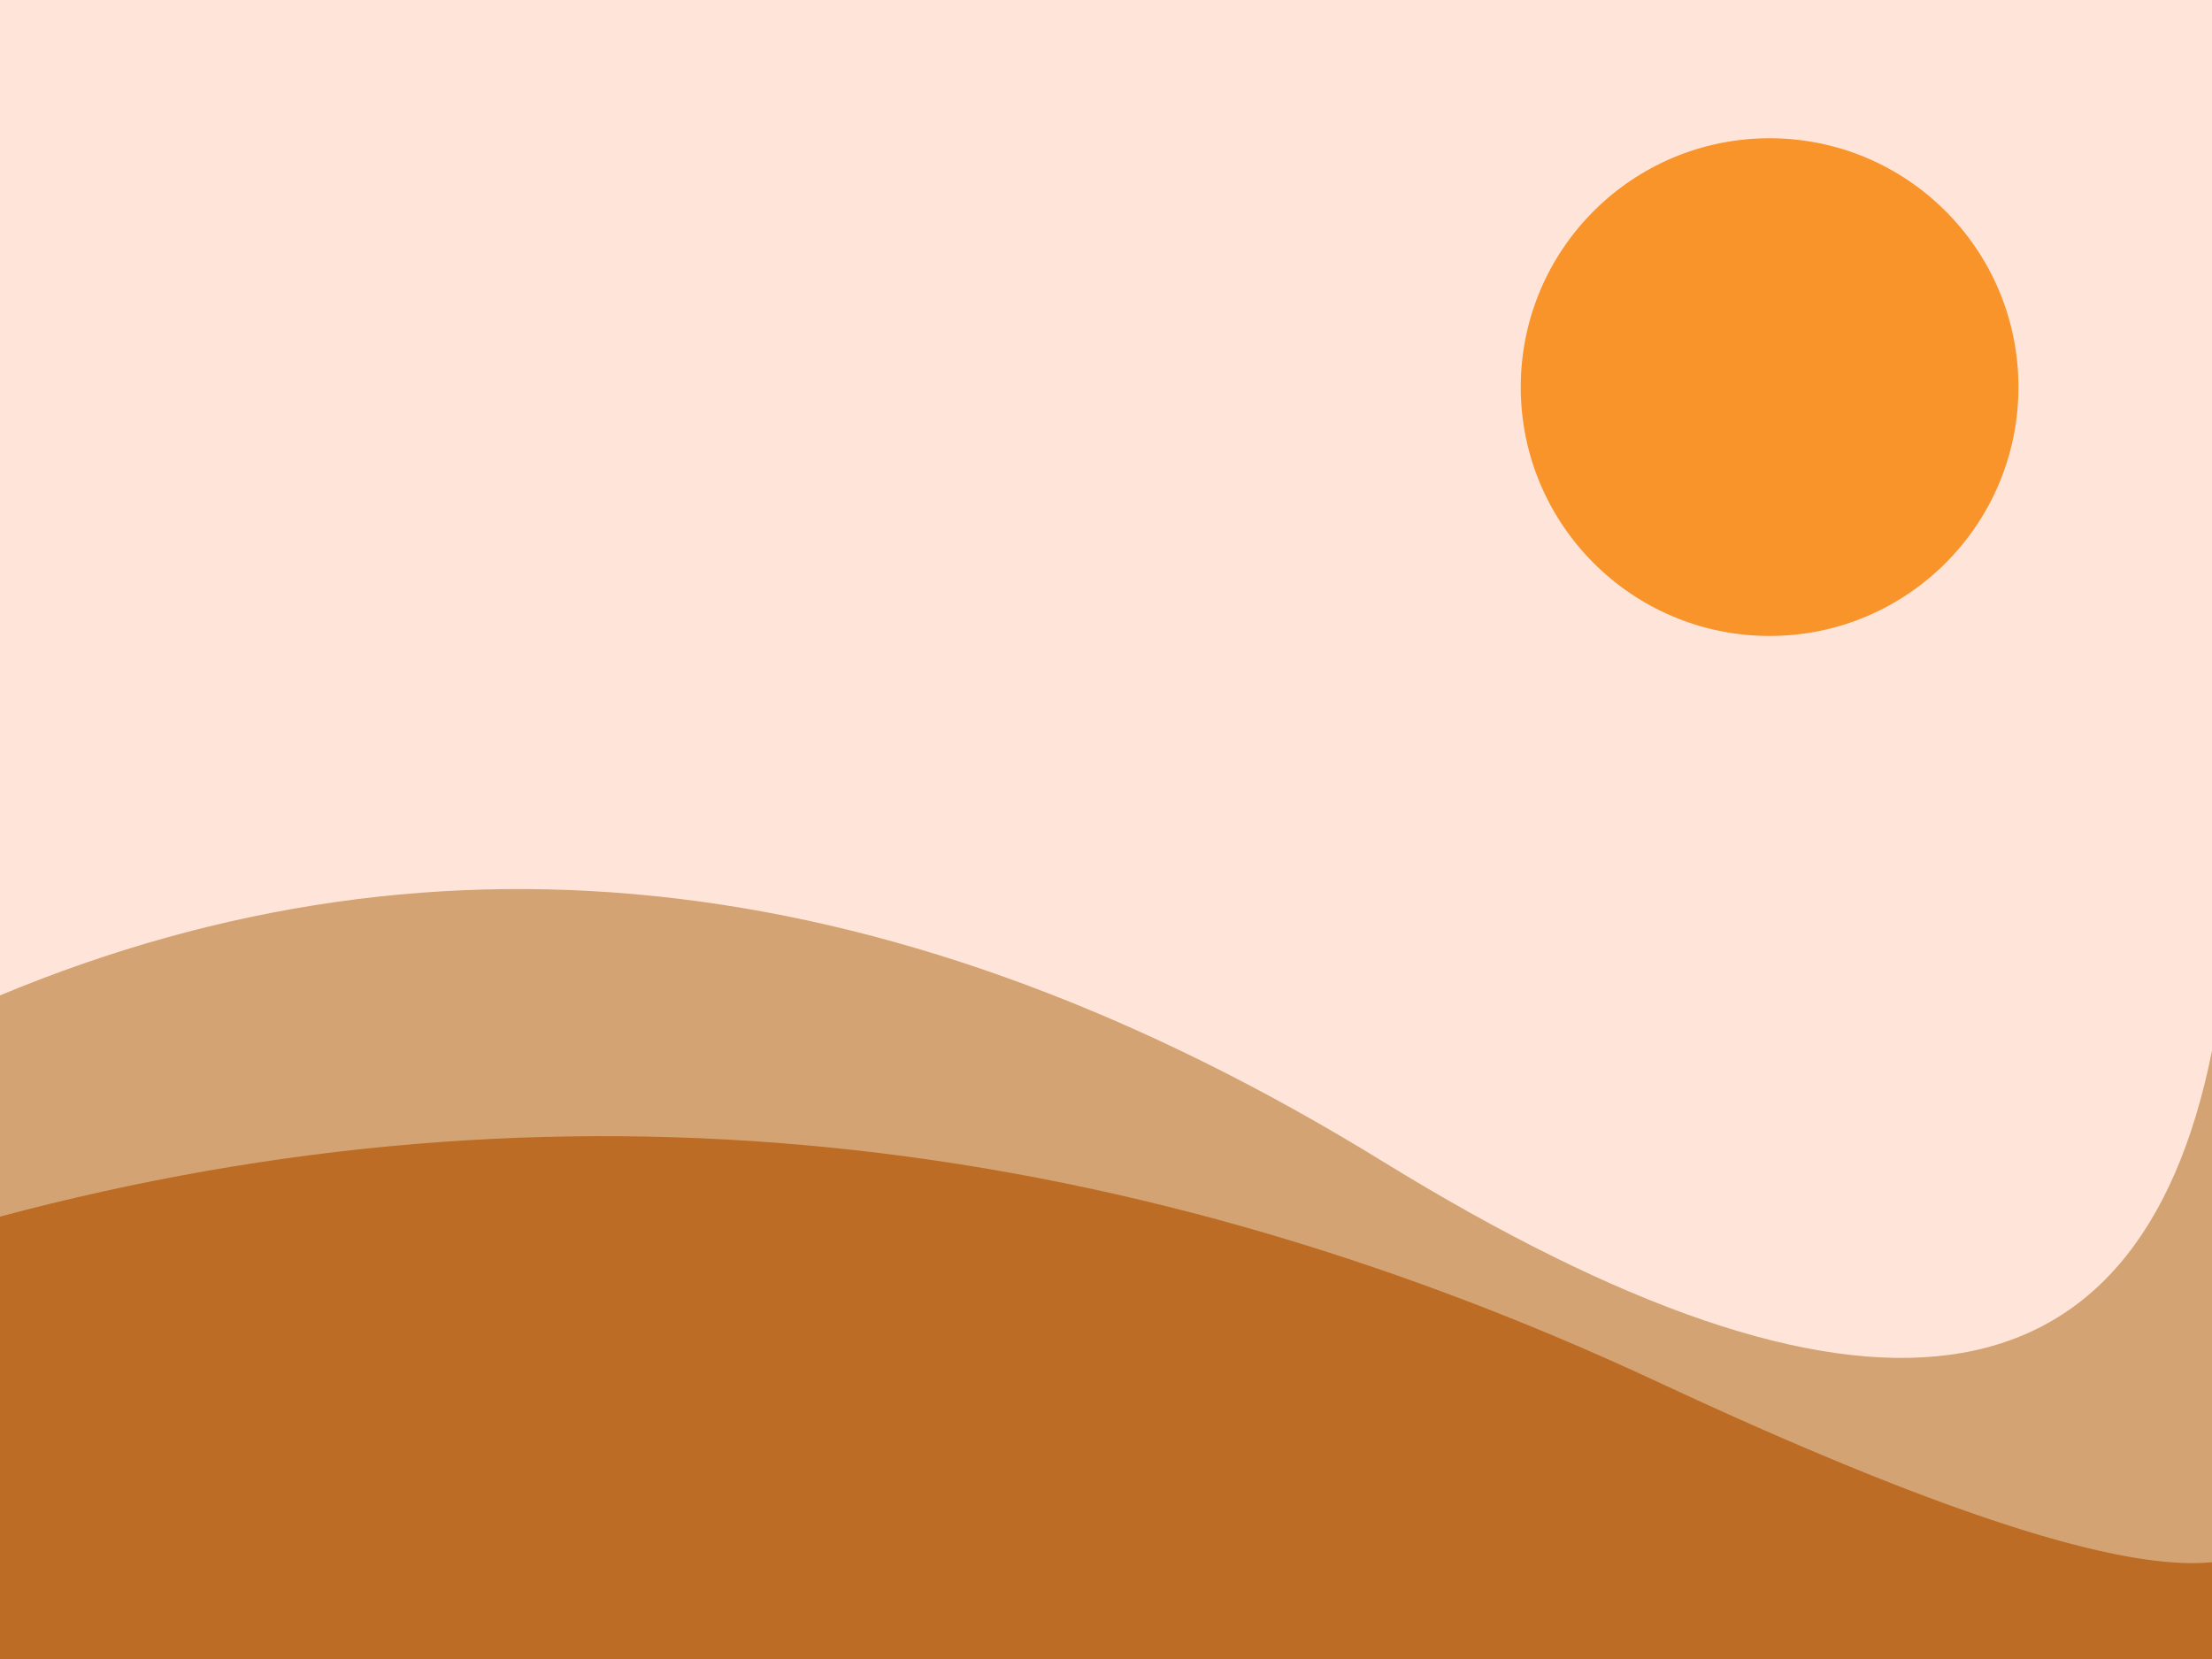
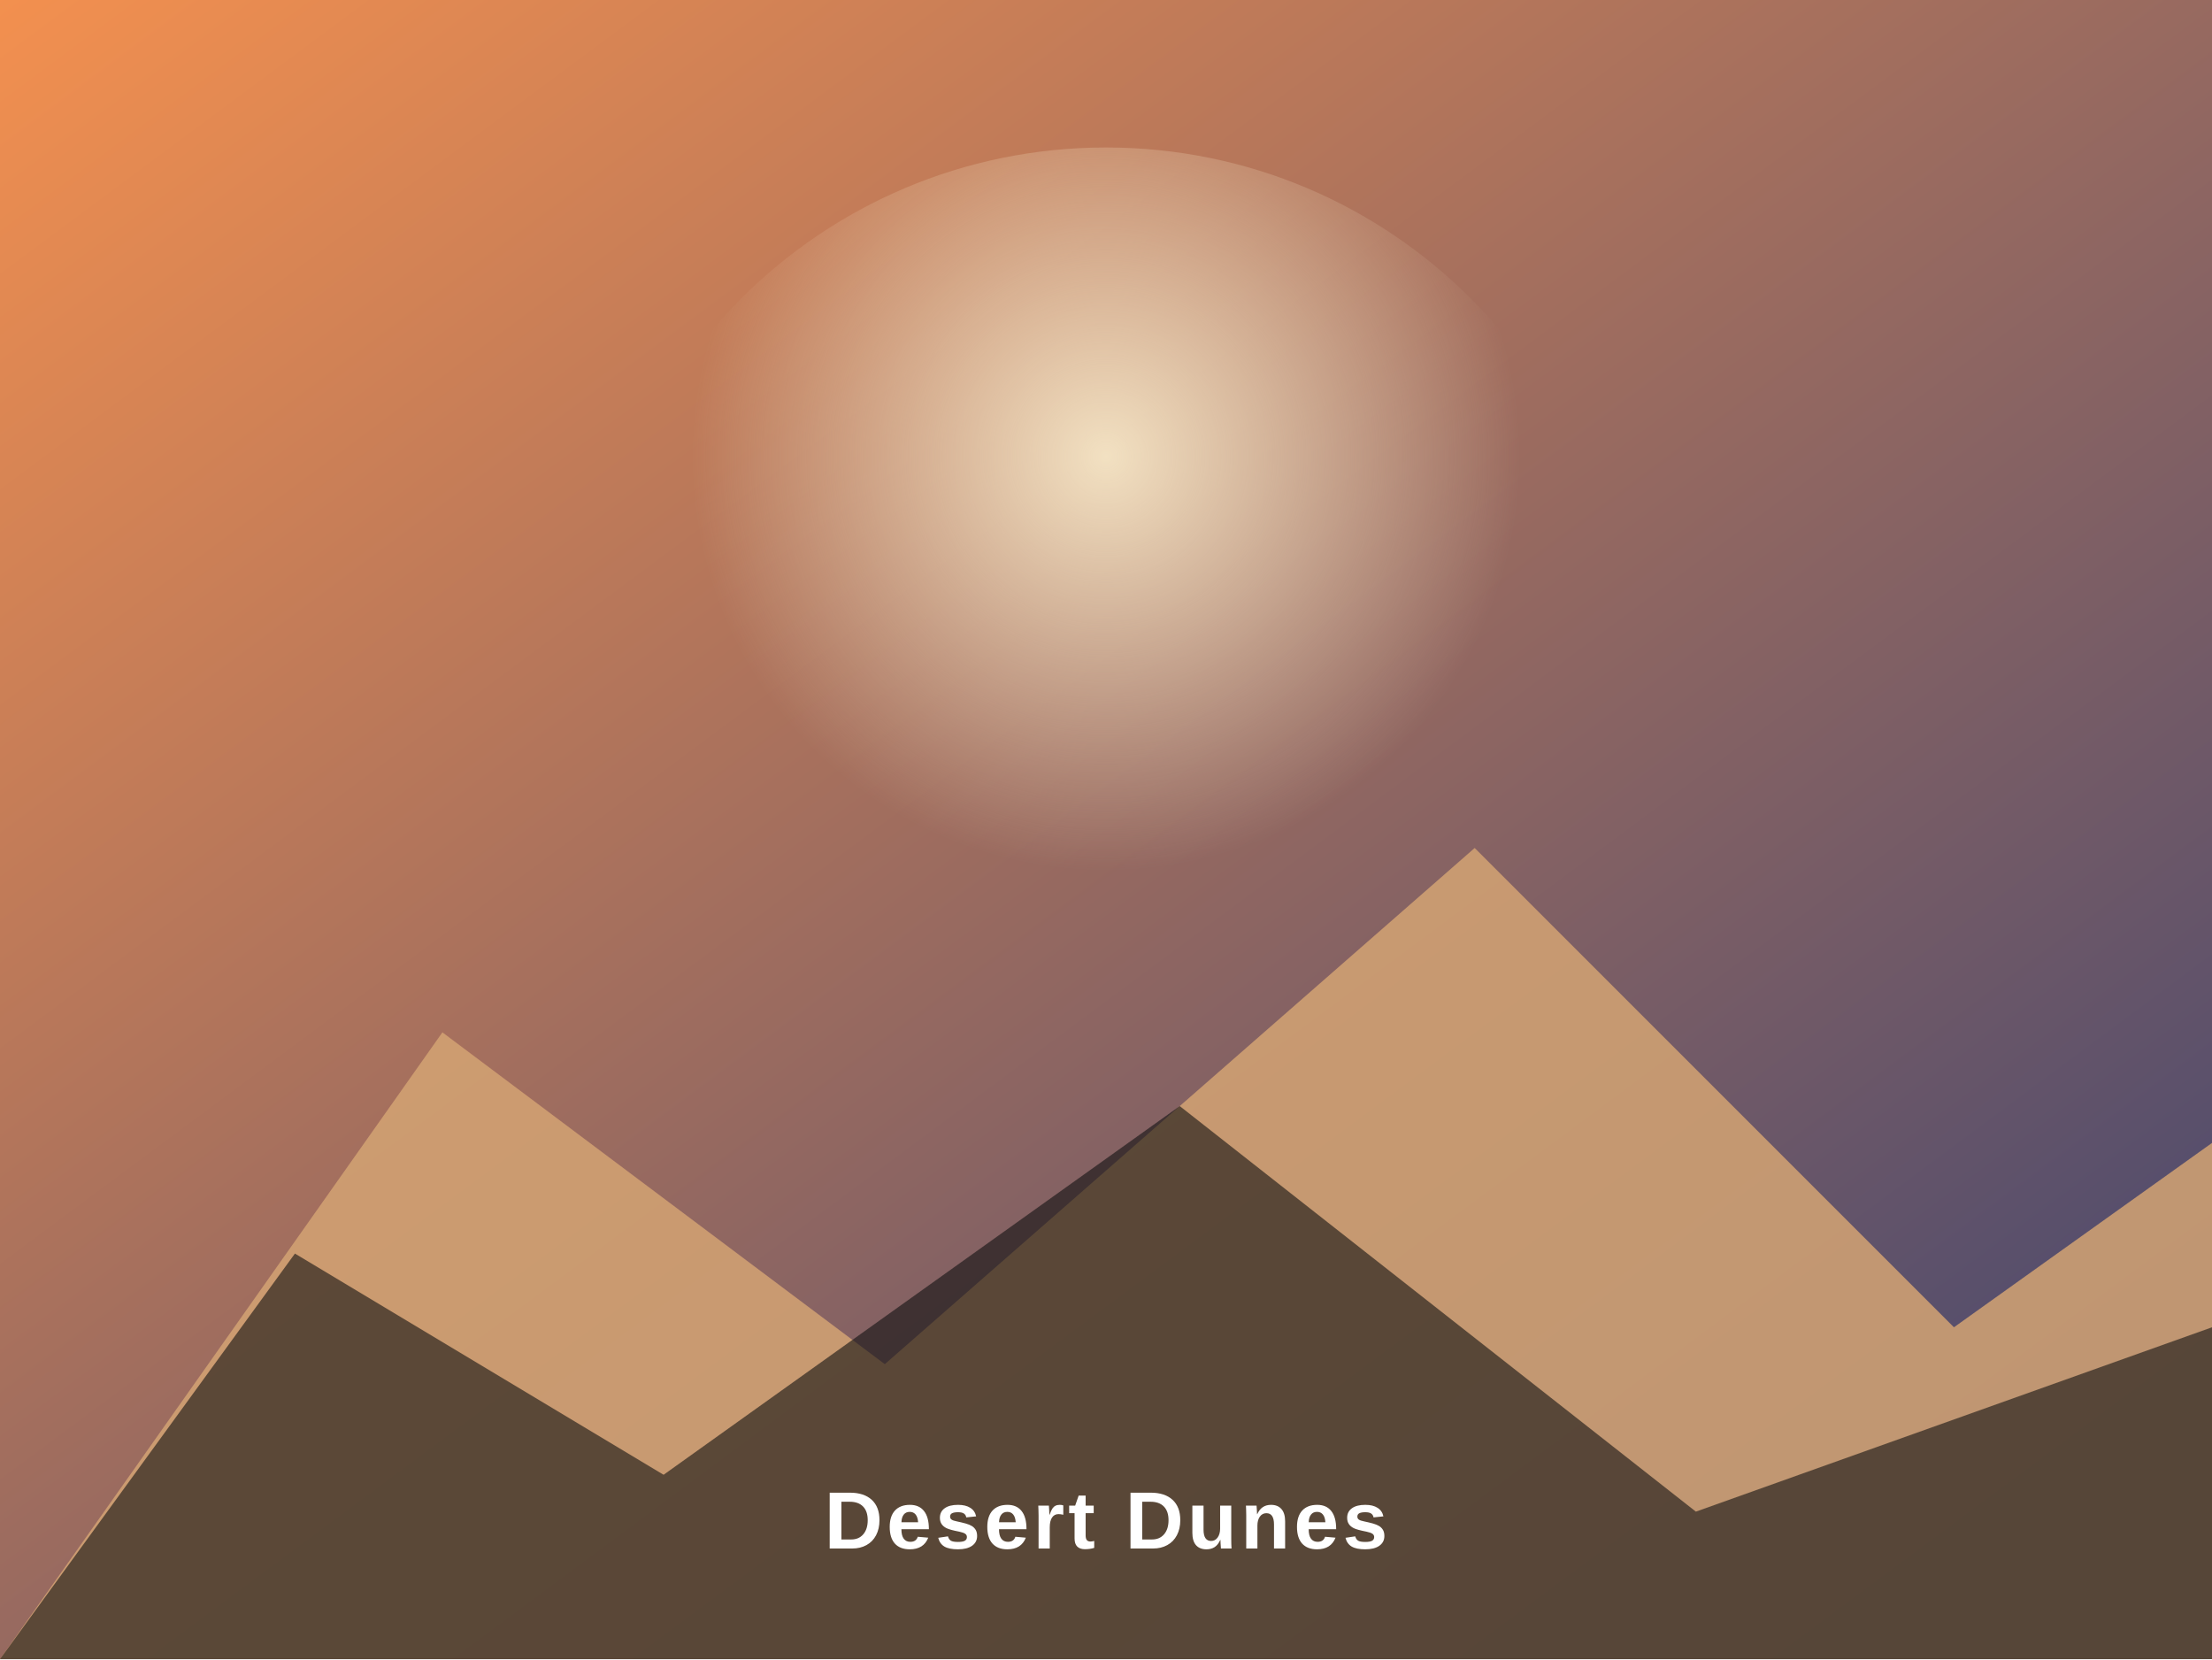
- <svg xmlns="http://www.w3.org/2000/svg" viewBox="0 0 400 300" width="400" height="300">
-   <rect width="400" height="300" fill="#ffe5d9" />
-   <circle cx="320" cy="70" r="45" fill="#f77f00" opacity="0.8" />
-   <path d="M0,180 Q120,130 250,210 T400,190 L400,300 L0,300 Z" fill="#d4a373" />
-   <path d="M0,220 Q150,180 300,250 T400,240 L400,300 L0,300 Z" fill="#bc6c25" />
+ <svg xmlns="http://www.w3.org/2000/svg" viewBox="0 0 600 450" width="100%" height="100%" role="img" aria-label="Desert Dunes">
+   <defs>
+     <linearGradient id="grad_desert" x1="0%" y1="0%" x2="100%" y2="100%">
+       <stop offset="0%" stop-color="#f3904f" />
+       <stop offset="100%" stop-color="#3b4371" />
+     </linearGradient>
+     <radialGradient id="sun_desert" cx="50%" cy="30%" r="40%">
+       <stop offset="0%" stop-color="#faedcd" stop-opacity="0.9" />
+       <stop offset="100%" stop-color="#faedcd" stop-opacity="0" />
+     </radialGradient>
+   </defs>
+   <rect width="600" height="450" fill="url(#grad_desert)" />
+   <circle cx="300" cy="180" r="140" fill="url(#sun_desert)" />
+   <path d="M0 450 L120 280 L240 370 L400 230 L530 360 L600 310 L600 450 Z" fill="#d4a373" opacity="0.85" />
+   <path d="M0 450 L80 340 L180 400 L320 300 L460 410 L600 360 L600 450 Z" fill="#111111" opacity="0.6" />
+   <text x="300" y="420" font-family="Arial, sans-serif" font-size="22" font-weight="bold" fill="#ffffff" text-anchor="middle" letter-spacing="1">Desert Dunes</text>
</svg>
